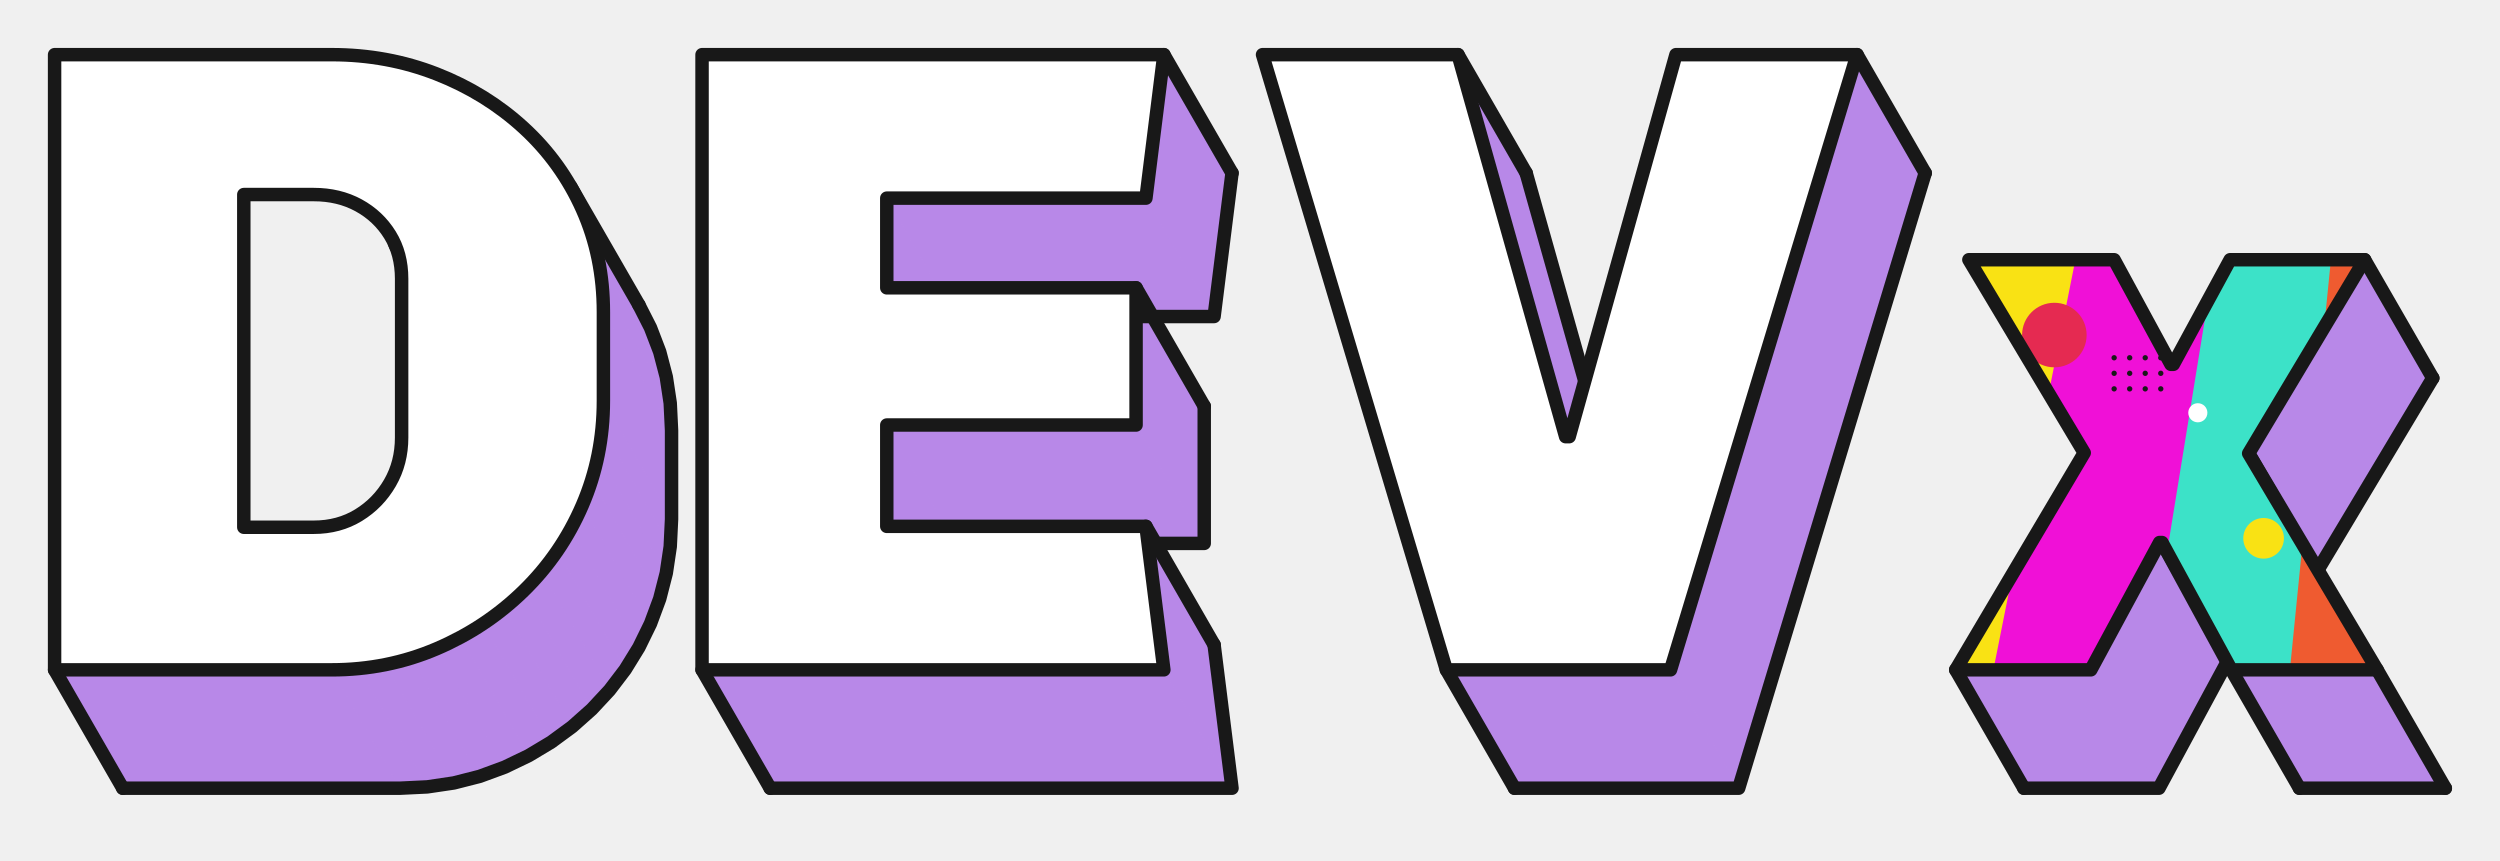
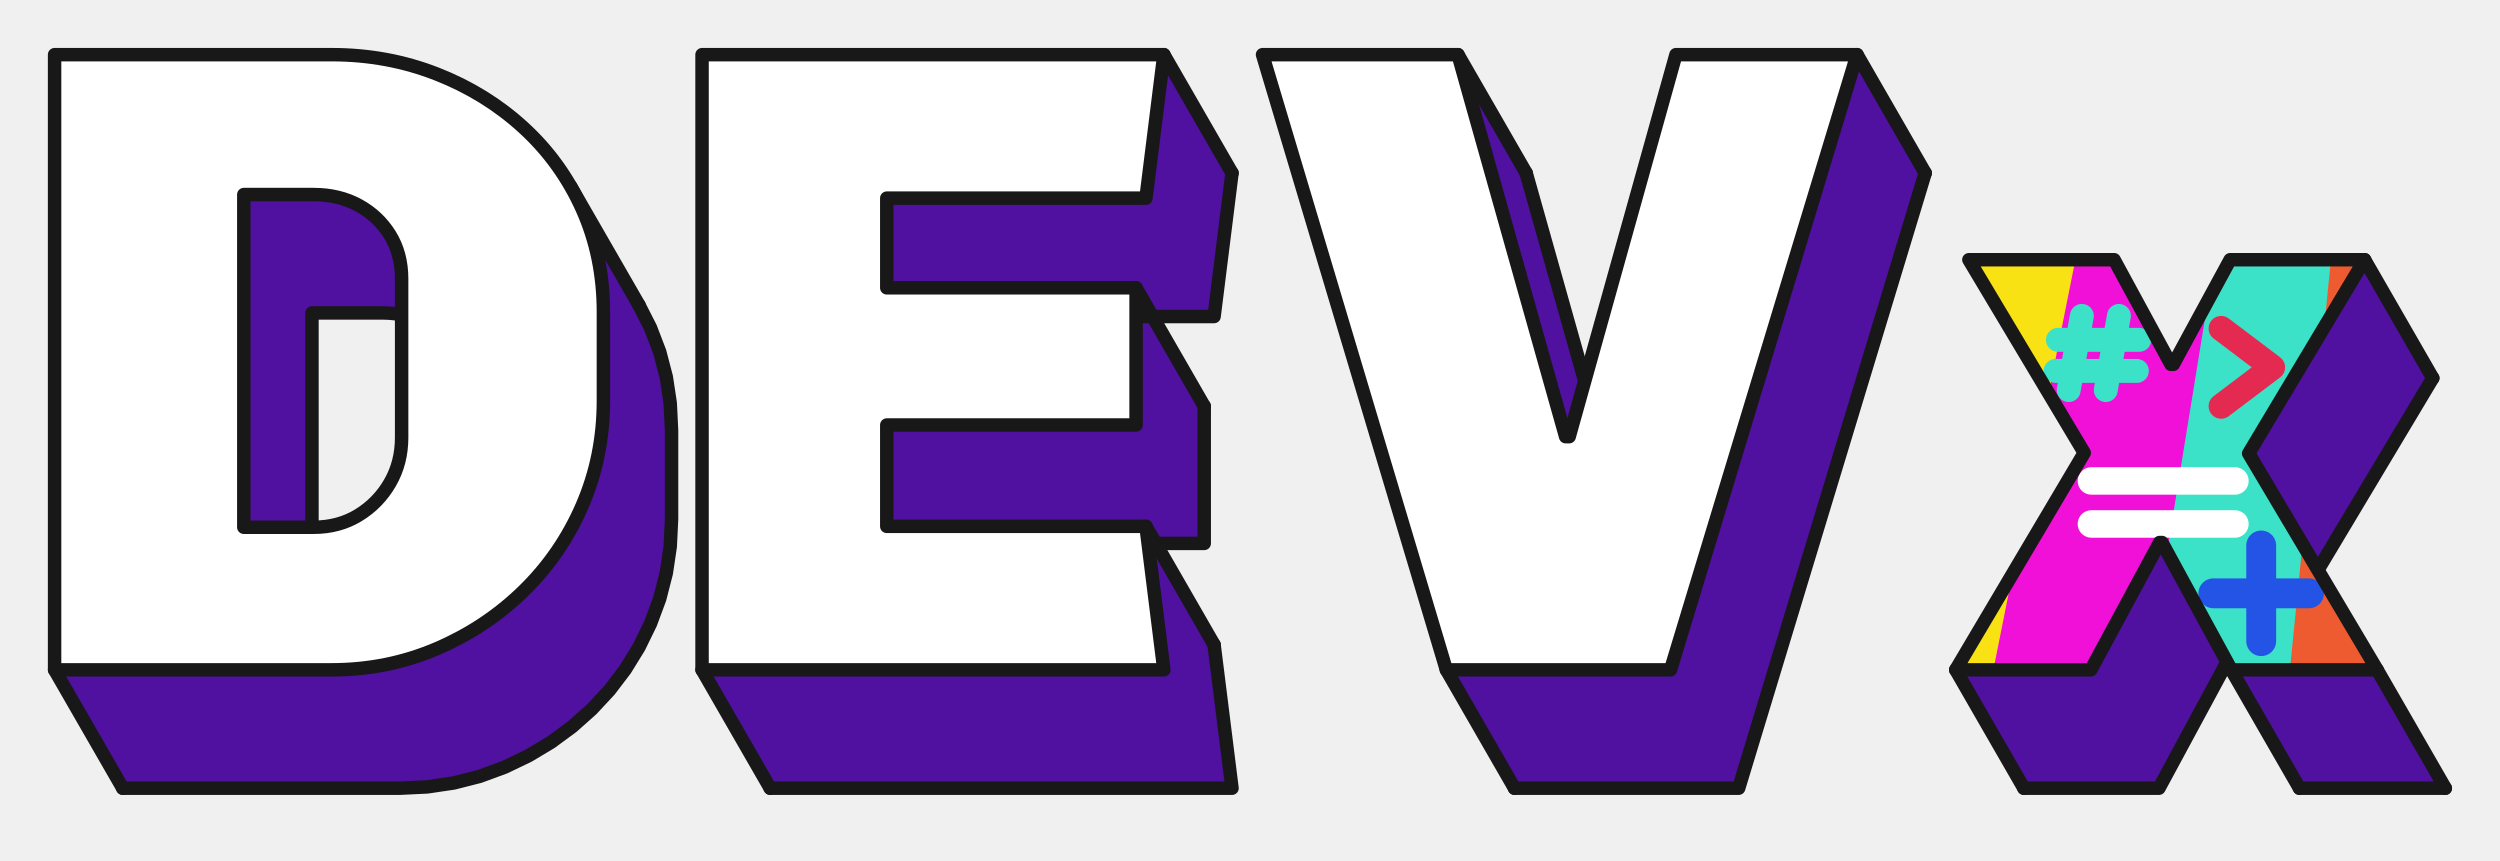
<svg xmlns="http://www.w3.org/2000/svg" viewBox="0 0 1282.4 441.5" fill="none">
  <g transform="translate(0,343.6) scale(0.46,-0.46)">
-     <polygon points="444.62,462.25 440.56,474.06 516.56,342.06 520.62,330.25" fill="#b888e8" stroke="#b888e8" stroke-width="1.6" stroke-linejoin="round" />
-     <polygon points="447.06,449.56 444.62,462.25 520.62,330.25 523.06,317.56" fill="#b888e8" stroke="#b888e8" stroke-width="1.6" stroke-linejoin="round" />
-     <polygon points="447.87,436.00 447.06,449.56 523.06,317.56 523.87,304.00" fill="#b888e8" stroke="#b888e8" stroke-width="1.6" stroke-linejoin="round" />
-     <polygon points="636.46,538.88 649.37,513.50 725.37,381.50 712.46,406.88" fill="#b888e8" stroke="#b888e8" stroke-width="1.6" stroke-linejoin="round" />
-     <polygon points="649.37,513.50 659.65,486.66 735.65,354.66 725.37,381.50" fill="#b888e8" stroke="#b888e8" stroke-width="1.6" stroke-linejoin="round" />
-     <polygon points="659.65,486.66 666.99,458.63 742.99,326.63 735.65,354.66" fill="#b888e8" stroke="#b888e8" stroke-width="1.6" stroke-linejoin="round" />
-     <polygon points="447.87,259.00 447.87,436.00 523.87,304.00 523.87,127.00" fill="#b888e8" stroke="#b888e8" stroke-width="1.6" stroke-linejoin="round" />
-     <polygon points="666.99,458.63 671.40,429.41 747.40,297.41 742.99,326.63" fill="#b888e8" stroke="#b888e8" stroke-width="1.6" stroke-linejoin="round" />
-     <polygon points="671.40,429.41 672.87,399.00 748.87,267.00 747.40,297.41" fill="#b888e8" stroke="#b888e8" stroke-width="1.6" stroke-linejoin="round" />
-     <polygon points="447.06,245.34 447.87,259.00 523.87,127.00 523.06,113.34" fill="#b888e8" stroke="#b888e8" stroke-width="1.6" stroke-linejoin="round" />
-     <polygon points="444.62,232.38 447.06,245.34 523.06,113.34 520.62,100.38" fill="#b888e8" stroke="#b888e8" stroke-width="1.6" stroke-linejoin="round" />
-     <polygon points="271.87,159.00 349.87,159.00 425.87,27.00 347.87,27.00" fill="#b888e8" stroke="#b888e8" stroke-width="1.6" stroke-linejoin="round" />
-     <polygon points="440.56,220.09 444.62,232.38 520.62,100.38 516.56,88.09" fill="#b888e8" stroke="#b888e8" stroke-width="1.6" stroke-linejoin="round" />
-     <polygon points="434.87,208.50 440.56,220.09 516.56,88.09 510.87,76.50" fill="#b888e8" stroke="#b888e8" stroke-width="1.6" stroke-linejoin="round" />
-     <polygon points="672.87,399.00 672.87,300.00 748.87,168.00 748.87,267.00" fill="#b888e8" stroke="#b888e8" stroke-width="1.6" stroke-linejoin="round" />
-     <polygon points="427.81,197.81 434.87,208.50 510.87,76.50 503.81,65.81" fill="#b888e8" stroke="#b888e8" stroke-width="1.6" stroke-linejoin="round" />
-     <polygon points="349.87,159.00 363.49,159.84 439.49,27.84 425.87,27.00" fill="#b888e8" stroke="#b888e8" stroke-width="1.6" stroke-linejoin="round" />
-     <polygon points="419.62,188.25 427.81,197.81 503.81,65.81 495.62,56.25" fill="#b888e8" stroke="#b888e8" stroke-width="1.6" stroke-linejoin="round" />
-     <polygon points="363.49,159.84 376.37,162.38 452.37,30.38 439.49,27.84" fill="#b888e8" stroke="#b888e8" stroke-width="1.6" stroke-linejoin="round" />
-     <polygon points="410.31,179.81 419.62,188.25 495.62,56.25 486.31,47.81" fill="#b888e8" stroke="#b888e8" stroke-width="1.6" stroke-linejoin="round" />
-     <polygon points="376.37,162.38 388.49,166.59 464.49,34.59 452.37,30.38" fill="#b888e8" stroke="#b888e8" stroke-width="1.6" stroke-linejoin="round" />
-     <polygon points="399.87,172.50 410.31,179.81 486.31,47.81 475.87,40.50" fill="#b888e8" stroke="#b888e8" stroke-width="1.6" stroke-linejoin="round" />
-     <polygon points="388.49,166.59 399.87,172.50 475.87,40.50 464.49,34.59" fill="#b888e8" stroke="#b888e8" stroke-width="1.6" stroke-linejoin="round" />
-     <polygon points="672.87,300.00 671.40,269.47 747.40,137.47 748.87,168.00" fill="#b888e8" stroke="#b888e8" stroke-width="1.6" stroke-linejoin="round" />
-     <polygon points="369.87,0.00 60.87,0.00 136.87,-132.00 445.87,-132.00" fill="#b888e8" stroke="#b888e8" stroke-width="1.6" stroke-linejoin="round" />
-     <polygon points="671.40,269.47 666.99,239.88 742.99,107.88 747.40,137.47" fill="#b888e8" stroke="#b888e8" stroke-width="1.6" stroke-linejoin="round" />
-     <polygon points="666.99,239.88 659.65,211.22 735.65,79.22 742.99,107.88" fill="#b888e8" stroke="#b888e8" stroke-width="1.6" stroke-linejoin="round" />
-     <polygon points="659.65,211.22 649.37,183.50 725.37,51.50 735.65,79.22" fill="#b888e8" stroke="#b888e8" stroke-width="1.6" stroke-linejoin="round" />
-     <polygon points="649.37,183.50 636.46,157.09 712.46,25.09 725.37,51.50" fill="#b888e8" stroke="#b888e8" stroke-width="1.6" stroke-linejoin="round" />
-     <polygon points="636.46,157.09 621.24,132.38 697.24,0.38 712.46,25.09" fill="#b888e8" stroke="#b888e8" stroke-width="1.6" stroke-linejoin="round" />
-     <polygon points="400.43,1.47 369.87,0.00 445.87,-132.00 476.43,-130.53" fill="#b888e8" stroke="#b888e8" stroke-width="1.6" stroke-linejoin="round" />
-     <polygon points="621.24,132.38 603.71,109.34 679.71,-22.66 697.24,0.38" fill="#b888e8" stroke="#b888e8" stroke-width="1.6" stroke-linejoin="round" />
-     <polygon points="430.12,5.88 400.43,1.47 476.43,-130.53 506.12,-126.13" fill="#b888e8" stroke="#b888e8" stroke-width="1.6" stroke-linejoin="round" />
-     <polygon points="603.71,109.34 583.87,88.00 659.87,-44.00 679.71,-22.66" fill="#b888e8" stroke="#b888e8" stroke-width="1.6" stroke-linejoin="round" />
-     <polygon points="458.93,13.22 430.12,5.88 506.12,-126.13 534.93,-118.78" fill="#b888e8" stroke="#b888e8" stroke-width="1.6" stroke-linejoin="round" />
-     <polygon points="583.87,88.00 562.06,68.59 638.06,-63.41 659.87,-44.00" fill="#b888e8" stroke="#b888e8" stroke-width="1.6" stroke-linejoin="round" />
-     <polygon points="486.87,23.50 458.93,13.22 534.93,-118.78 562.87,-108.50" fill="#b888e8" stroke="#b888e8" stroke-width="1.6" stroke-linejoin="round" />
-     <polygon points="562.06,68.59 538.62,51.38 614.62,-80.63 638.06,-63.41" fill="#b888e8" stroke="#b888e8" stroke-width="1.6" stroke-linejoin="round" />
-     <polygon points="513.56,36.34 486.87,23.50 562.87,-108.50 589.56,-95.66" fill="#b888e8" stroke="#b888e8" stroke-width="1.6" stroke-linejoin="round" />
-     <polygon points="538.62,51.38 513.56,36.34 589.56,-95.66 614.62,-80.63" fill="#b888e8" stroke="#b888e8" stroke-width="1.6" stroke-linejoin="round" />
+     <polygon points="444.62,462.25 440.56,474.06 516.56,342.06 520.62,330.25" fill="#5010a0" stroke="#5010a0" stroke-width="1.6" stroke-linejoin="round" />
+     <polygon points="447.06,449.56 444.62,462.25 520.62,330.25 523.06,317.56" fill="#5010a0" stroke="#5010a0" stroke-width="1.6" stroke-linejoin="round" />
+     <polygon points="447.87,436.00 447.06,449.56 523.06,317.56 523.87,304.00" fill="#5010a0" stroke="#5010a0" stroke-width="1.6" stroke-linejoin="round" />
+     <polygon points="636.46,538.88 649.37,513.50 725.37,381.50 712.46,406.88" fill="#5010a0" stroke="#5010a0" stroke-width="1.6" stroke-linejoin="round" />
+     <polygon points="649.37,513.50 659.65,486.66 735.65,354.66 725.37,381.50" fill="#5010a0" stroke="#5010a0" stroke-width="1.6" stroke-linejoin="round" />
+     <polygon points="659.65,486.66 666.99,458.63 742.99,326.63 735.65,354.66" fill="#5010a0" stroke="#5010a0" stroke-width="1.6" stroke-linejoin="round" />
+     <polygon points="447.87,259.00 447.87,436.00 523.87,304.00 523.87,127.00" fill="#5010a0" stroke="#5010a0" stroke-width="1.6" stroke-linejoin="round" />
+     <polygon points="666.99,458.63 671.40,429.41 747.40,297.41 742.99,326.63" fill="#5010a0" stroke="#5010a0" stroke-width="1.6" stroke-linejoin="round" />
+     <polygon points="671.40,429.41 672.87,399.00 748.87,267.00 747.40,297.41" fill="#5010a0" stroke="#5010a0" stroke-width="1.6" stroke-linejoin="round" />
+     <polygon points="447.06,245.34 447.87,259.00 523.87,127.00 523.06,113.34" fill="#5010a0" stroke="#5010a0" stroke-width="1.6" stroke-linejoin="round" />
+     <polygon points="444.62,232.38 447.06,245.34 523.06,113.34 520.62,100.38" fill="#5010a0" stroke="#5010a0" stroke-width="1.6" stroke-linejoin="round" />
+     <polygon points="271.87,159.00 349.87,159.00 425.87,27.00 347.87,27.00" fill="#5010a0" stroke="#5010a0" stroke-width="1.6" stroke-linejoin="round" />
+     <polygon points="440.56,220.09 444.62,232.38 520.62,100.38 516.56,88.09" fill="#5010a0" stroke="#5010a0" stroke-width="1.6" stroke-linejoin="round" />
+     <polygon points="434.87,208.50 440.56,220.09 516.56,88.09 510.87,76.50" fill="#5010a0" stroke="#5010a0" stroke-width="1.6" stroke-linejoin="round" />
+     <polygon points="672.87,399.00 672.87,300.00 748.87,168.00 748.87,267.00" fill="#5010a0" stroke="#5010a0" stroke-width="1.6" stroke-linejoin="round" />
+     <polygon points="427.81,197.81 434.87,208.50 510.87,76.50 503.81,65.81" fill="#5010a0" stroke="#5010a0" stroke-width="1.6" stroke-linejoin="round" />
+     <polygon points="349.87,159.00 363.49,159.84 439.49,27.84 425.87,27.00" fill="#5010a0" stroke="#5010a0" stroke-width="1.6" stroke-linejoin="round" />
+     <polygon points="419.62,188.25 427.81,197.81 503.81,65.81 495.62,56.25" fill="#5010a0" stroke="#5010a0" stroke-width="1.6" stroke-linejoin="round" />
+     <polygon points="363.49,159.84 376.37,162.38 452.37,30.38 439.49,27.84" fill="#5010a0" stroke="#5010a0" stroke-width="1.6" stroke-linejoin="round" />
+     <polygon points="410.31,179.81 419.62,188.25 495.62,56.25 486.31,47.81" fill="#5010a0" stroke="#5010a0" stroke-width="1.6" stroke-linejoin="round" />
+     <polygon points="376.37,162.38 388.49,166.59 464.49,34.59 452.37,30.38" fill="#5010a0" stroke="#5010a0" stroke-width="1.6" stroke-linejoin="round" />
+     <polygon points="399.87,172.50 410.31,179.81 486.31,47.81 475.87,40.50" fill="#5010a0" stroke="#5010a0" stroke-width="1.6" stroke-linejoin="round" />
+     <polygon points="388.49,166.59 399.87,172.50 475.87,40.50 464.49,34.59" fill="#5010a0" stroke="#5010a0" stroke-width="1.6" stroke-linejoin="round" />
+     <polygon points="672.87,300.00 671.40,269.47 747.40,137.47 748.87,168.00" fill="#5010a0" stroke="#5010a0" stroke-width="1.6" stroke-linejoin="round" />
+     <polygon points="369.87,0.00 60.87,0.00 136.87,-132.00 445.87,-132.00" fill="#5010a0" stroke="#5010a0" stroke-width="1.6" stroke-linejoin="round" />
+     <polygon points="671.40,269.47 666.99,239.88 742.99,107.88 747.40,137.47" fill="#5010a0" stroke="#5010a0" stroke-width="1.6" stroke-linejoin="round" />
+     <polygon points="666.99,239.88 659.65,211.22 735.65,79.22 742.99,107.88" fill="#5010a0" stroke="#5010a0" stroke-width="1.6" stroke-linejoin="round" />
+     <polygon points="659.65,211.22 649.37,183.50 725.37,51.50 735.65,79.22" fill="#5010a0" stroke="#5010a0" stroke-width="1.6" stroke-linejoin="round" />
+     <polygon points="649.37,183.50 636.46,157.09 712.46,25.09 725.37,51.50" fill="#5010a0" stroke="#5010a0" stroke-width="1.6" stroke-linejoin="round" />
+     <polygon points="636.46,157.09 621.24,132.38 697.24,0.38 712.46,25.09" fill="#5010a0" stroke="#5010a0" stroke-width="1.6" stroke-linejoin="round" />
+     <polygon points="400.43,1.47 369.87,0.00 445.87,-132.00 476.43,-130.53" fill="#5010a0" stroke="#5010a0" stroke-width="1.6" stroke-linejoin="round" />
+     <polygon points="621.24,132.38 603.71,109.34 679.71,-22.66 697.24,0.38" fill="#5010a0" stroke="#5010a0" stroke-width="1.6" stroke-linejoin="round" />
+     <polygon points="430.12,5.88 400.43,1.47 476.43,-130.53 506.12,-126.13" fill="#5010a0" stroke="#5010a0" stroke-width="1.6" stroke-linejoin="round" />
+     <polygon points="603.71,109.34 583.87,88.00 659.87,-44.00 679.71,-22.66" fill="#5010a0" stroke="#5010a0" stroke-width="1.6" stroke-linejoin="round" />
+     <polygon points="458.93,13.22 430.12,5.88 506.12,-126.13 534.93,-118.78" fill="#5010a0" stroke="#5010a0" stroke-width="1.6" stroke-linejoin="round" />
+     <polygon points="583.87,88.00 562.06,68.59 638.06,-63.41 659.87,-44.00" fill="#5010a0" stroke="#5010a0" stroke-width="1.6" stroke-linejoin="round" />
+     <polygon points="486.87,23.50 458.93,13.22 534.93,-118.78 562.87,-108.50" fill="#5010a0" stroke="#5010a0" stroke-width="1.6" stroke-linejoin="round" />
+     <polygon points="562.06,68.59 538.62,51.38 614.62,-80.63 638.06,-63.41" fill="#5010a0" stroke="#5010a0" stroke-width="1.6" stroke-linejoin="round" />
+     <polygon points="513.56,36.34 486.87,23.50 562.87,-108.50 589.56,-95.66" fill="#5010a0" stroke="#5010a0" stroke-width="1.6" stroke-linejoin="round" />
+     <polygon points="538.62,51.38 513.56,36.34 589.56,-95.66 614.62,-80.63" fill="#5010a0" stroke="#5010a0" stroke-width="1.6" stroke-linejoin="round" />
    <path d="M712.46,406.88L725.37,381.50L735.65,354.66L742.99,326.63L747.40,297.41L748.87,267.00L748.87,168.00L747.40,137.47L742.99,107.88L735.65,79.22L725.37,51.50L712.46,25.09L697.24,0.38L679.71,-22.66L659.87,-44.00L638.06,-63.41L614.62,-80.63L589.56,-95.66L562.87,-108.50L534.93,-118.78L506.12,-126.13L476.43,-130.53L445.87,-132.00L136.87,-132.00" fill="none" stroke="#181818" stroke-width="15" stroke-linejoin="round" stroke-linecap="round" />
    <path d="M347.87,27.00L425.87,27.00L439.49,27.84L452.37,30.38L464.49,34.59L475.87,40.50L486.31,47.81L495.62,56.25L503.81,65.81L510.87,76.50L516.56,88.09L520.62,100.38L523.06,113.34L523.87,127.00L523.87,304.00L523.06,317.56L520.62,330.25L516.56,342.06" fill="none" stroke="#181818" stroke-width="15" stroke-linejoin="round" stroke-linecap="round" />
    <path d="M636.46,538.88L712.46,406.88" fill="none" stroke="#181818" stroke-width="15" stroke-linejoin="round" stroke-linecap="round" />
    <path d="M60.87,0.00L136.87,-132.00" fill="none" stroke="#181818" stroke-width="15" stroke-linejoin="round" stroke-linecap="round" />
    <path d="M271.87,159.00L347.87,27.00" fill="none" stroke="#181818" stroke-width="15" stroke-linejoin="round" stroke-linecap="round" />
    <path d="M440.56,474.06L516.56,342.06" fill="none" stroke="#181818" stroke-width="15" stroke-linejoin="round" stroke-linecap="round" />
+     <path d="M268 159L346 159Q374 159 396 172.5Q418 186 431 208.5Q444 231 444 259L444 436Q444 464 431 485Q418 506 396 518Q374 530 346 530L268 530ZM344 27L422 27Q450 27 472 40.5Q494 54 507 76.5Q520 99 520 127L520 304Q520 332 507 353Q494 374 472 386Q450 398 422 398L344 398Z" fill="#5010a0" fill-rule="evenodd" transform="translate(3.87,0) scale(1)" />
+     <path d="M344 27L422 27Q450 27 472 40.5Q494 54 507 76.5Q520 99 520 127L520 304Q520 332 507 353Q494 374 472 386Q450 398 422 398L344 398Z" fill="none" stroke="#181818" stroke-width="15" stroke-linejoin="round" stroke-linecap="round" transform="translate(3.87,0) scale(1)" />
    <path d="M57 0L57 686L366 686Q428 686 483 664.5Q538 643 580 604.5Q622 566 645.5 513.5Q669 461 669 399L669 300Q669 238 645.5 183.5Q622 129 580 88Q538 47 483 23.5Q428 0 366 0ZM268 159L346 159Q374 159 396 172.5Q418 186 431 208.5Q444 231 444 259L444 436Q444 464 431 485Q418 506 396 518Q374 530 346 530L268 530Z" fill="#ffffff" stroke="#181818" stroke-width="15" stroke-linejoin="round" stroke-linecap="round" transform="translate(3.87,0) scale(1)" />
-     <polygon points="988.87,526.00 988.87,426.00 1064.87,294.00 1064.87,394.00" fill="#b888e8" stroke="#b888e8" stroke-width="1.6" stroke-linejoin="round" />
-     <polygon points="1277.87,526.00 988.87,526.00 1064.87,394.00 1353.87,394.00" fill="#b888e8" stroke="#b888e8" stroke-width="1.6" stroke-linejoin="round" />
-     <polygon points="1297.87,686.00 1277.87,526.00 1353.87,394.00 1373.87,554.00" fill="#b888e8" stroke="#b888e8" stroke-width="1.6" stroke-linejoin="round" />
-     <polygon points="988.87,273.00 988.87,160.00 1064.87,28.00 1064.87,141.00" fill="#b888e8" stroke="#b888e8" stroke-width="1.6" stroke-linejoin="round" />
-     <polygon points="1266.87,273.00 988.87,273.00 1064.87,141.00 1342.87,141.00" fill="#b888e8" stroke="#b888e8" stroke-width="1.6" stroke-linejoin="round" />
-     <polygon points="1266.87,426.00 1266.87,273.00 1342.87,141.00 1342.87,294.00" fill="#b888e8" stroke="#b888e8" stroke-width="1.6" stroke-linejoin="round" />
-     <polygon points="1297.87,0.00 782.87,0.00 858.87,-132.00 1373.87,-132.00" fill="#b888e8" stroke="#b888e8" stroke-width="1.6" stroke-linejoin="round" />
-     <polygon points="1277.87,160.00 1297.87,0.00 1373.87,-132.00 1353.87,28.00" fill="#b888e8" stroke="#b888e8" stroke-width="1.6" stroke-linejoin="round" />
+     <polygon points="988.87,526.00 988.87,426.00 1064.87,294.00 1064.87,394.00" fill="#5010a0" stroke="#5010a0" stroke-width="1.6" stroke-linejoin="round" />
+     <polygon points="1277.87,526.00 988.87,526.00 1064.87,394.00 1353.87,394.00" fill="#5010a0" stroke="#5010a0" stroke-width="1.6" stroke-linejoin="round" />
+     <polygon points="1297.87,686.00 1277.87,526.00 1353.87,394.00 1373.87,554.00" fill="#5010a0" stroke="#5010a0" stroke-width="1.6" stroke-linejoin="round" />
+     <polygon points="988.87,273.00 988.87,160.00 1064.87,28.00 1064.87,141.00" fill="#5010a0" stroke="#5010a0" stroke-width="1.6" stroke-linejoin="round" />
+     <polygon points="1266.87,273.00 988.87,273.00 1064.87,141.00 1342.87,141.00" fill="#5010a0" stroke="#5010a0" stroke-width="1.6" stroke-linejoin="round" />
+     <polygon points="1266.87,426.00 1266.87,273.00 1342.87,141.00 1342.87,294.00" fill="#5010a0" stroke="#5010a0" stroke-width="1.6" stroke-linejoin="round" />
+     <polygon points="1297.87,0.00 782.87,0.00 858.87,-132.00 1373.87,-132.00" fill="#5010a0" stroke="#5010a0" stroke-width="1.6" stroke-linejoin="round" />
+     <polygon points="1277.87,160.00 1297.87,0.00 1373.87,-132.00 1353.87,28.00" fill="#5010a0" stroke="#5010a0" stroke-width="1.6" stroke-linejoin="round" />
    <path d="M1373.87,554.00L1353.87,394.00L1064.87,394.00L1064.87,294.00" fill="none" stroke="#181818" stroke-width="15" stroke-linejoin="round" stroke-linecap="round" />
    <path d="M1342.87,294.00L1342.87,141.00L1064.87,141.00L1064.87,28.00" fill="none" stroke="#181818" stroke-width="15" stroke-linejoin="round" stroke-linecap="round" />
    <path d="M1353.87,28.00L1373.87,-132.00L858.87,-132.00" fill="none" stroke="#181818" stroke-width="15" stroke-linejoin="round" stroke-linecap="round" />
    <path d="M1297.87,686.00L1373.87,554.00" fill="none" stroke="#181818" stroke-width="15" stroke-linejoin="round" stroke-linecap="round" />
    <path d="M988.87,426.00L1064.87,294.00" fill="none" stroke="#181818" stroke-width="15" stroke-linejoin="round" stroke-linecap="round" />
    <path d="M1266.87,426.00L1342.87,294.00" fill="none" stroke="#181818" stroke-width="15" stroke-linejoin="round" stroke-linecap="round" />
    <path d="M988.87,160.00L1064.87,28.00" fill="none" stroke="#181818" stroke-width="15" stroke-linejoin="round" stroke-linecap="round" />
    <path d="M1277.87,160.00L1353.87,28.00" fill="none" stroke="#181818" stroke-width="15" stroke-linejoin="round" stroke-linecap="round" />
    <path d="M782.87,0.00L858.87,-132.00" fill="none" stroke="#181818" stroke-width="15" stroke-linejoin="round" stroke-linecap="round" />
    <path d="M57 0L57 686L572 686L552 526L263 526L263 426L541 426L541 273L263 273L263 160L552 160L572 0Z" fill="#ffffff" stroke="#181818" stroke-width="15" stroke-linejoin="round" stroke-linecap="round" transform="translate(725.87,0) scale(1)" />
-     <polygon points="1625.87,686.00 1745.87,260.00 1821.87,128.00 1701.87,554.00" fill="#b888e8" stroke="#b888e8" stroke-width="1.6" stroke-linejoin="round" />
-     <polygon points="2070.87,686.00 1862.87,0.00 1938.87,-132.00 2146.87,554.00" fill="#b888e8" stroke="#b888e8" stroke-width="1.6" stroke-linejoin="round" />
-     <polygon points="1862.87,0.00 1612.87,0.00 1688.87,-132.00 1938.87,-132.00" fill="#b888e8" stroke="#b888e8" stroke-width="1.6" stroke-linejoin="round" />
+     <polygon points="1625.87,686.00 1745.87,260.00 1821.87,128.00 1701.87,554.00" fill="#5010a0" stroke="#5010a0" stroke-width="1.6" stroke-linejoin="round" />
+     <polygon points="2070.87,686.00 1862.87,0.00 1938.87,-132.00 2146.87,554.00" fill="#5010a0" stroke="#5010a0" stroke-width="1.6" stroke-linejoin="round" />
+     <polygon points="1862.87,0.00 1612.87,0.00 1688.87,-132.00 1938.87,-132.00" fill="#5010a0" stroke="#5010a0" stroke-width="1.6" stroke-linejoin="round" />
    <path d="M1701.87,554.00L1821.87,128.00" fill="none" stroke="#181818" stroke-width="15" stroke-linejoin="round" stroke-linecap="round" />
    <path d="M2146.87,554.00L1938.87,-132.00L1688.87,-132.00" fill="none" stroke="#181818" stroke-width="15" stroke-linejoin="round" stroke-linecap="round" />
    <path d="M1625.87,686.00L1701.87,554.00" fill="none" stroke="#181818" stroke-width="15" stroke-linejoin="round" stroke-linecap="round" />
    <path d="M1745.87,260.00L1821.87,128.00" fill="none" stroke="#181818" stroke-width="15" stroke-linejoin="round" stroke-linecap="round" />
    <path d="M2070.87,686.00L2146.87,554.00" fill="none" stroke="#181818" stroke-width="15" stroke-linejoin="round" stroke-linecap="round" />
    <path d="M1612.87,0.00L1688.87,-132.00" fill="none" stroke="#181818" stroke-width="15" stroke-linejoin="round" stroke-linecap="round" />
    <path d="M202 0L-3 686L215 686L335 260L339 260L458 686L660 686L452 0Z" fill="#ffffff" stroke="#181818" stroke-width="15" stroke-linejoin="round" stroke-linecap="round" transform="translate(1410.87,0) scale(1)" />
-     <polygon points="2636.87,457.33 2507.54,241.33 2583.54,109.33 2712.87,325.33" fill="#b888e8" stroke="#b888e8" stroke-width="1.6" stroke-linejoin="round" />
-     <polygon points="2410.87,142.00 2408.20,142.00 2484.20,10.00 2486.87,10.00" fill="#b888e8" stroke="#b888e8" stroke-width="1.6" stroke-linejoin="round" />
-     <polygon points="2408.20,142.00 2331.54,0.00 2407.54,-132.00 2484.20,10.00" fill="#b888e8" stroke="#b888e8" stroke-width="1.6" stroke-linejoin="round" />
-     <polygon points="2331.54,0.00 2180.87,0.00 2256.87,-132.00 2407.54,-132.00" fill="#b888e8" stroke="#b888e8" stroke-width="1.6" stroke-linejoin="round" />
-     <polygon points="2650.87,0.00 2488.20,0.00 2564.20,-132.00 2726.87,-132.00" fill="#b888e8" stroke="#b888e8" stroke-width="1.6" stroke-linejoin="round" />
+     <polygon points="2636.87,457.33 2507.54,241.33 2583.54,109.33 2712.87,325.33" fill="#5010a0" stroke="#5010a0" stroke-width="1.6" stroke-linejoin="round" />
+     <polygon points="2410.87,142.00 2408.20,142.00 2484.20,10.00 2486.87,10.00" fill="#5010a0" stroke="#5010a0" stroke-width="1.6" stroke-linejoin="round" />
+     <polygon points="2408.20,142.00 2331.54,0.00 2407.54,-132.00 2484.20,10.00" fill="#5010a0" stroke="#5010a0" stroke-width="1.6" stroke-linejoin="round" />
+     <polygon points="2331.54,0.00 2180.87,0.00 2256.87,-132.00 2407.54,-132.00" fill="#5010a0" stroke="#5010a0" stroke-width="1.6" stroke-linejoin="round" />
+     <polygon points="2650.87,0.00 2488.20,0.00 2564.20,-132.00 2726.87,-132.00" fill="#5010a0" stroke="#5010a0" stroke-width="1.6" stroke-linejoin="round" />
    <path d="M2712.87,325.33L2583.54,109.33" fill="none" stroke="#181818" stroke-width="15" stroke-linejoin="round" stroke-linecap="round" />
    <path d="M2726.87,-132.00L2564.20,-132.00" fill="none" stroke="#181818" stroke-width="15" stroke-linejoin="round" stroke-linecap="round" />
    <path d="M2486.87,10.00L2484.20,10.00L2407.54,-132.00L2256.87,-132.00" fill="none" stroke="#181818" stroke-width="15" stroke-linejoin="round" stroke-linecap="round" />
    <path d="M2636.87,457.33L2712.87,325.33" fill="none" stroke="#181818" stroke-width="15" stroke-linejoin="round" stroke-linecap="round" />
    <path d="M2507.54,241.33L2583.54,109.33" fill="none" stroke="#181818" stroke-width="15" stroke-linejoin="round" stroke-linecap="round" />
    <path d="M2650.87,0.00L2726.87,-132.00" fill="none" stroke="#181818" stroke-width="15" stroke-linejoin="round" stroke-linecap="round" />
    <path d="M2488.20,0.00L2564.20,-132.00" fill="none" stroke="#181818" stroke-width="15" stroke-linejoin="round" stroke-linecap="round" />
    <path d="M2410.87,142.00L2486.87,10.00" fill="none" stroke="#181818" stroke-width="15" stroke-linejoin="round" stroke-linecap="round" />
    <path d="M2180.87,0.00L2256.87,-132.00" fill="none" stroke="#181818" stroke-width="15" stroke-linejoin="round" stroke-linecap="round" />
    <g transform="translate(2190.87,0) scale(0.6666667)">
      <clipPath id="x-clip" clipPathUnits="userSpaceOnUse">
        <path d="M-15 0L200 363L7 686L250 686L345 511L349 511L444 686L669 686L475 362L690 0L446 0L330 213L326 213L211 0Z" />
      </clipPath>
      <g clip-path="url(#x-clip)">
        <rect x="-80" y="-40" width="900" height="820" fill="#2454e6" />
        <polygon points="-40,760 420,760 80,-40 -40,-40" fill="#f9e214" />
        <polygon points="200,760 520,760 260,-40 40,-40" fill="#f010d7" />
        <polygon points="430,760 780,760 560,-40 300,-40" fill="#3ce2c8" />
        <polygon points="620,760 860,760 760,-40 540,-40" fill="#ef5b30" />
-         <circle cx="150" cy="560" r="54" fill="#e52a51" />
-         <circle cx="500" cy="220" r="34" fill="#f9e214" />
-         <circle cx="390" cy="430" r="16" fill="#ffffff" />
-         <g fill="#181818">
-           <circle cx="250" cy="470" r="4.5" />
-           <circle cx="276" cy="470" r="4.5" />
-           <circle cx="302" cy="470" r="4.5" />
-           <circle cx="328" cy="470" r="4.5" />
-           <circle cx="250" cy="496" r="4.5" />
-           <circle cx="276" cy="496" r="4.5" />
-           <circle cx="302" cy="496" r="4.5" />
-           <circle cx="328" cy="496" r="4.5" />
-           <circle cx="250" cy="522" r="4.5" />
-           <circle cx="276" cy="522" r="4.5" />
-           <circle cx="302" cy="522" r="4.5" />
-           <circle cx="328" cy="522" r="4.5" />
+         <g fill="none" stroke-linecap="round" stroke-linejoin="round">
+           <line x1="212" y1="316" x2="452" y2="316" stroke="#ffffff" stroke-width="46" />
+           <line x1="212" y1="244" x2="452" y2="244" stroke="#ffffff" stroke-width="46" />
+           <polyline points="429,571 515,506 429,441" stroke="#e52a51" stroke-width="42" />
+           <line x1="416" y1="128" x2="576" y2="128" stroke="#2454e6" stroke-width="50" />
+           <line x1="496" y1="48" x2="496" y2="208" stroke="#2454e6" stroke-width="50" />
+           <line x1="196" y1="592" x2="174" y2="468" stroke="#3ce2c8" stroke-width="40" />
+           <line x1="258" y1="592" x2="236" y2="468" stroke="#3ce2c8" stroke-width="40" />
+           <line x1="156" y1="552" x2="292" y2="552" stroke="#3ce2c8" stroke-width="40" />
+           <line x1="152" y1="500" x2="288" y2="500" stroke="#3ce2c8" stroke-width="40" />
        </g>
      </g>
      <path d="M-15 0L200 363L7 686L250 686L345 511L349 511L444 686L669 686L475 362L690 0L446 0L330 213L326 213L211 0Z" fill="none" stroke="#181818" stroke-width="22.50" stroke-linejoin="round" stroke-linecap="round" />
    </g>
  </g>
</svg>
